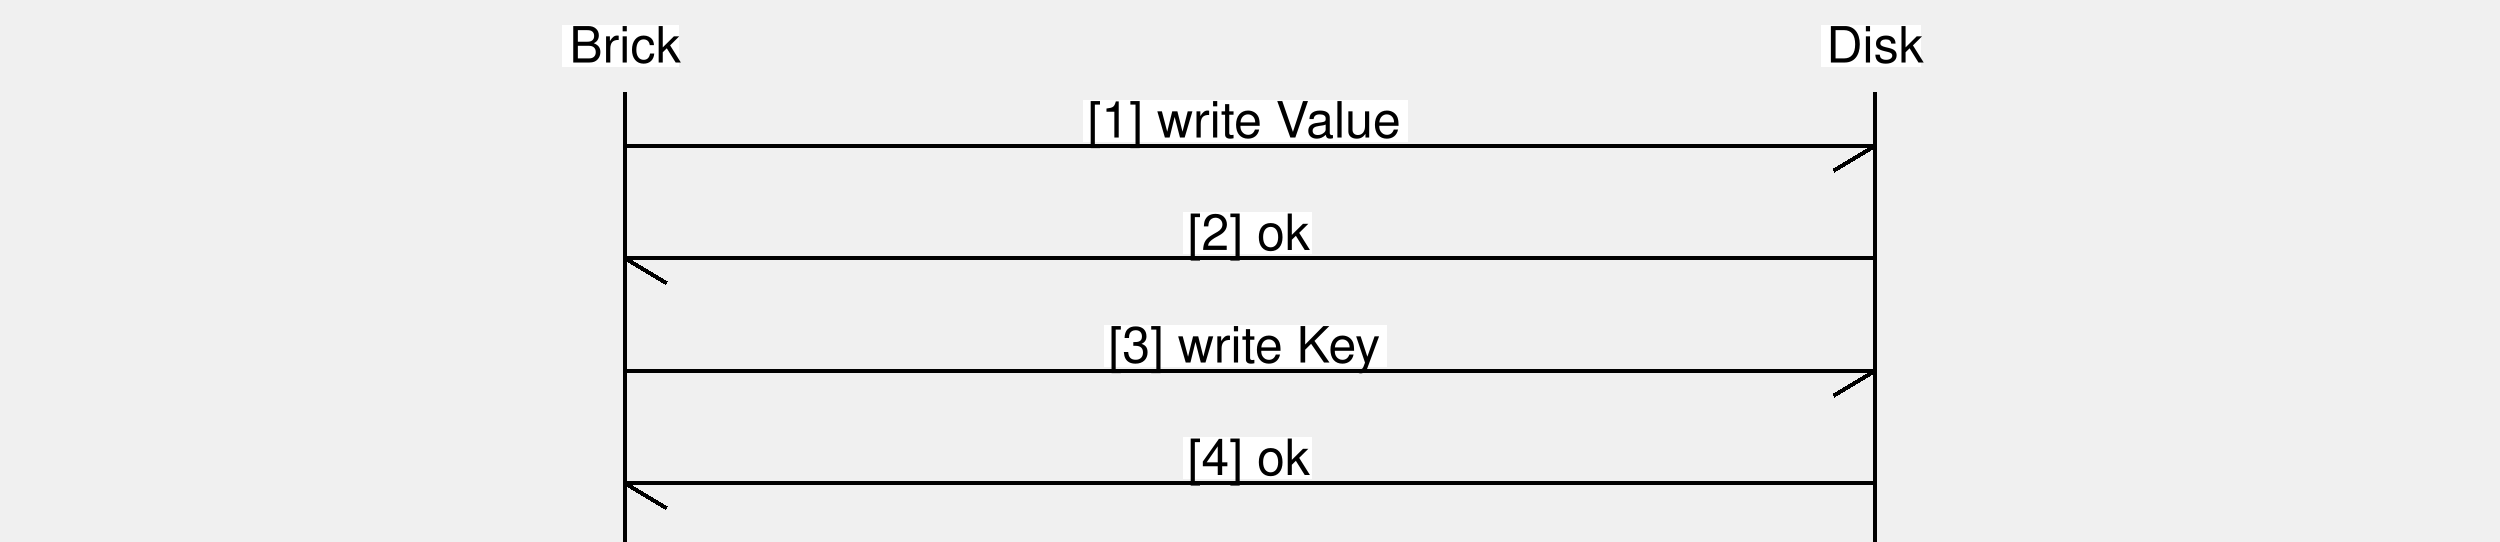
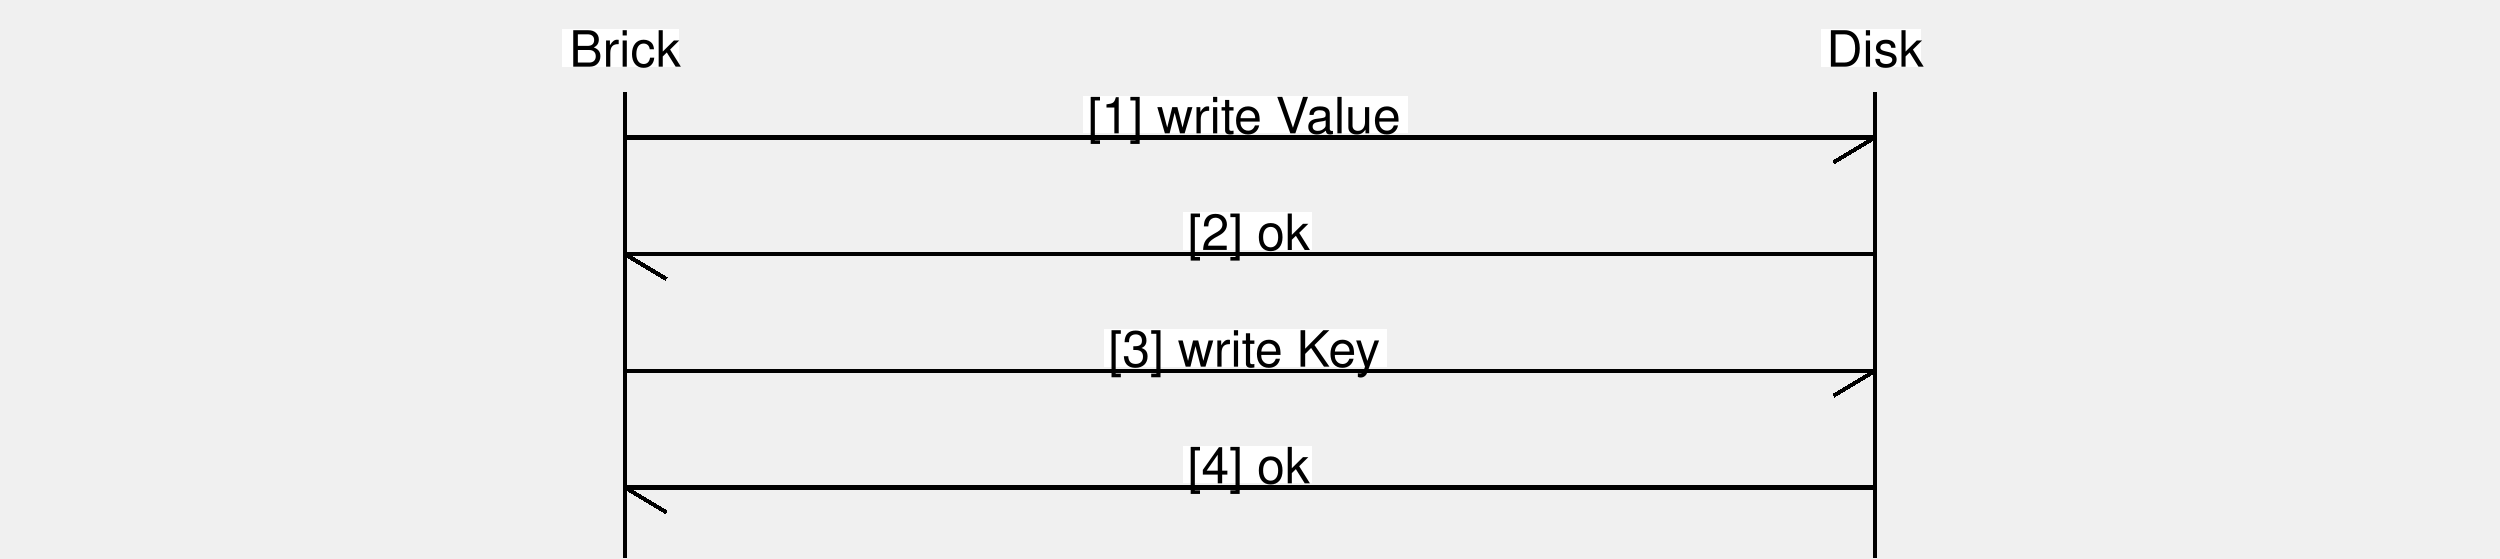
- <svg xmlns="http://www.w3.org/2000/svg" version="1.1" viewBox="0 0 600 130" shape-rendering="crispEdges" stroke-width="1" text-rendering="geometricPrecision">
-   <polygon fill="white" points="135,6 163,6 163,16 135,16" />
-   <text x="150" y="15" textLength="26" font-family="Helvetica" font-size="12" fill="black" text-anchor="middle">
+ <svg xmlns="http://www.w3.org/2000/svg" version="1.1" viewBox="0 0 600 134" shape-rendering="crispEdges" stroke-width="1" text-rendering="geometricPrecision">
+   <polygon fill="white" points="135,7 163,7 163,16 135,16" />
+   <text x="150" y="16" textLength="27" font-family="Helvetica" font-size="12" fill="black" text-anchor="middle">

Brick
</text>
-   <polygon fill="white" points="437,6 461,6 461,16 437,16" />
-   <text x="450" y="15" textLength="23" font-family="Helvetica" font-size="12" fill="black" text-anchor="middle">
+   <polygon fill="white" points="437,7 461,7 461,16 437,16" />
+   <text x="450" y="16" textLength="23" font-family="Helvetica" font-size="12" fill="black" text-anchor="middle">

Disk
</text>
-   <line x1="150" y1="22" x2="150" y2="49" stroke="black" />
-   <line x1="450" y1="22" x2="450" y2="49" stroke="black" />
-   <line x1="150" y1="35" x2="450" y2="35" stroke="black" />
-   <line x1="450" y1="35" x2="440" y2="41" stroke="black" />
-   <polygon fill="white" points="260,24 338,24 338,34 260,34" />
-   <text x="261" y="33" textLength="76" font-family="Helvetica" font-size="12" fill="black">
+   <line x1="150" y1="22" x2="150" y2="50" stroke="black" />
+   <line x1="450" y1="22" x2="450" y2="50" stroke="black" />
+   <line x1="150" y1="33" x2="450" y2="33" stroke="black" />
+   <line x1="450" y1="33" x2="440" y2="39" stroke="black" />
+   <polygon fill="white" points="260,23 338,23 338,32 260,32" />
+   <text x="261" y="32" textLength="76" font-family="Helvetica" font-size="12" fill="black">
[1] write Value
</text>
-   <line x1="150" y1="49" x2="150" y2="76" stroke="black" />
-   <line x1="450" y1="49" x2="450" y2="76" stroke="black" />
-   <line x1="450" y1="62" x2="150" y2="62" stroke="black" />
-   <line x1="150" y1="62" x2="160" y2="68" stroke="black" />
-   <polygon fill="white" points="284,51 315,51 315,61 284,61" />
+   <line x1="150" y1="50" x2="150" y2="78" stroke="black" />
+   <line x1="450" y1="50" x2="450" y2="78" stroke="black" />
+   <line x1="450" y1="61" x2="150" y2="61" stroke="black" />
+   <line x1="150" y1="61" x2="160" y2="67" stroke="black" />
+   <polygon fill="white" points="284,51 315,51 315,60 284,60" />
  <text x="285" y="60" textLength="29" font-family="Helvetica" font-size="12" fill="black">
[2] ok
</text>
-   <line x1="150" y1="76" x2="150" y2="103" stroke="black" />
-   <line x1="450" y1="76" x2="450" y2="103" stroke="black" />
+   <line x1="150" y1="78" x2="150" y2="106" stroke="black" />
+   <line x1="450" y1="78" x2="450" y2="106" stroke="black" />
  <line x1="150" y1="89" x2="450" y2="89" stroke="black" />
  <line x1="450" y1="89" x2="440" y2="95" stroke="black" />
-   <polygon fill="white" points="265,78 333,78 333,88 265,88" />
-   <text x="266" y="87" textLength="66" font-family="Helvetica" font-size="12" fill="black">
+   <polygon fill="white" points="265,79 333,79 333,88 265,88" />
+   <text x="266" y="88" textLength="66" font-family="Helvetica" font-size="12" fill="black">
[3] write Key
</text>
-   <line x1="150" y1="103" x2="150" y2="130" stroke="black" />
-   <line x1="450" y1="103" x2="450" y2="130" stroke="black" />
-   <line x1="450" y1="116" x2="150" y2="116" stroke="black" />
-   <line x1="150" y1="116" x2="160" y2="122" stroke="black" />
-   <polygon fill="white" points="284,105 315,105 315,115 284,115" />
-   <text x="285" y="114" textLength="29" font-family="Helvetica" font-size="12" fill="black">
+   <line x1="150" y1="106" x2="150" y2="134" stroke="black" />
+   <line x1="450" y1="106" x2="450" y2="134" stroke="black" />
+   <line x1="450" y1="117" x2="150" y2="117" stroke="black" />
+   <line x1="150" y1="117" x2="160" y2="123" stroke="black" />
+   <polygon fill="white" points="284,107 315,107 315,116 284,116" />
+   <text x="285" y="116" textLength="29" font-family="Helvetica" font-size="12" fill="black">
[4] ok
</text>
+   <line x1="150" y1="128" x2="150" y2="134" stroke="black" />
+   <line x1="450" y1="128" x2="450" y2="134" stroke="black" />
</svg>
